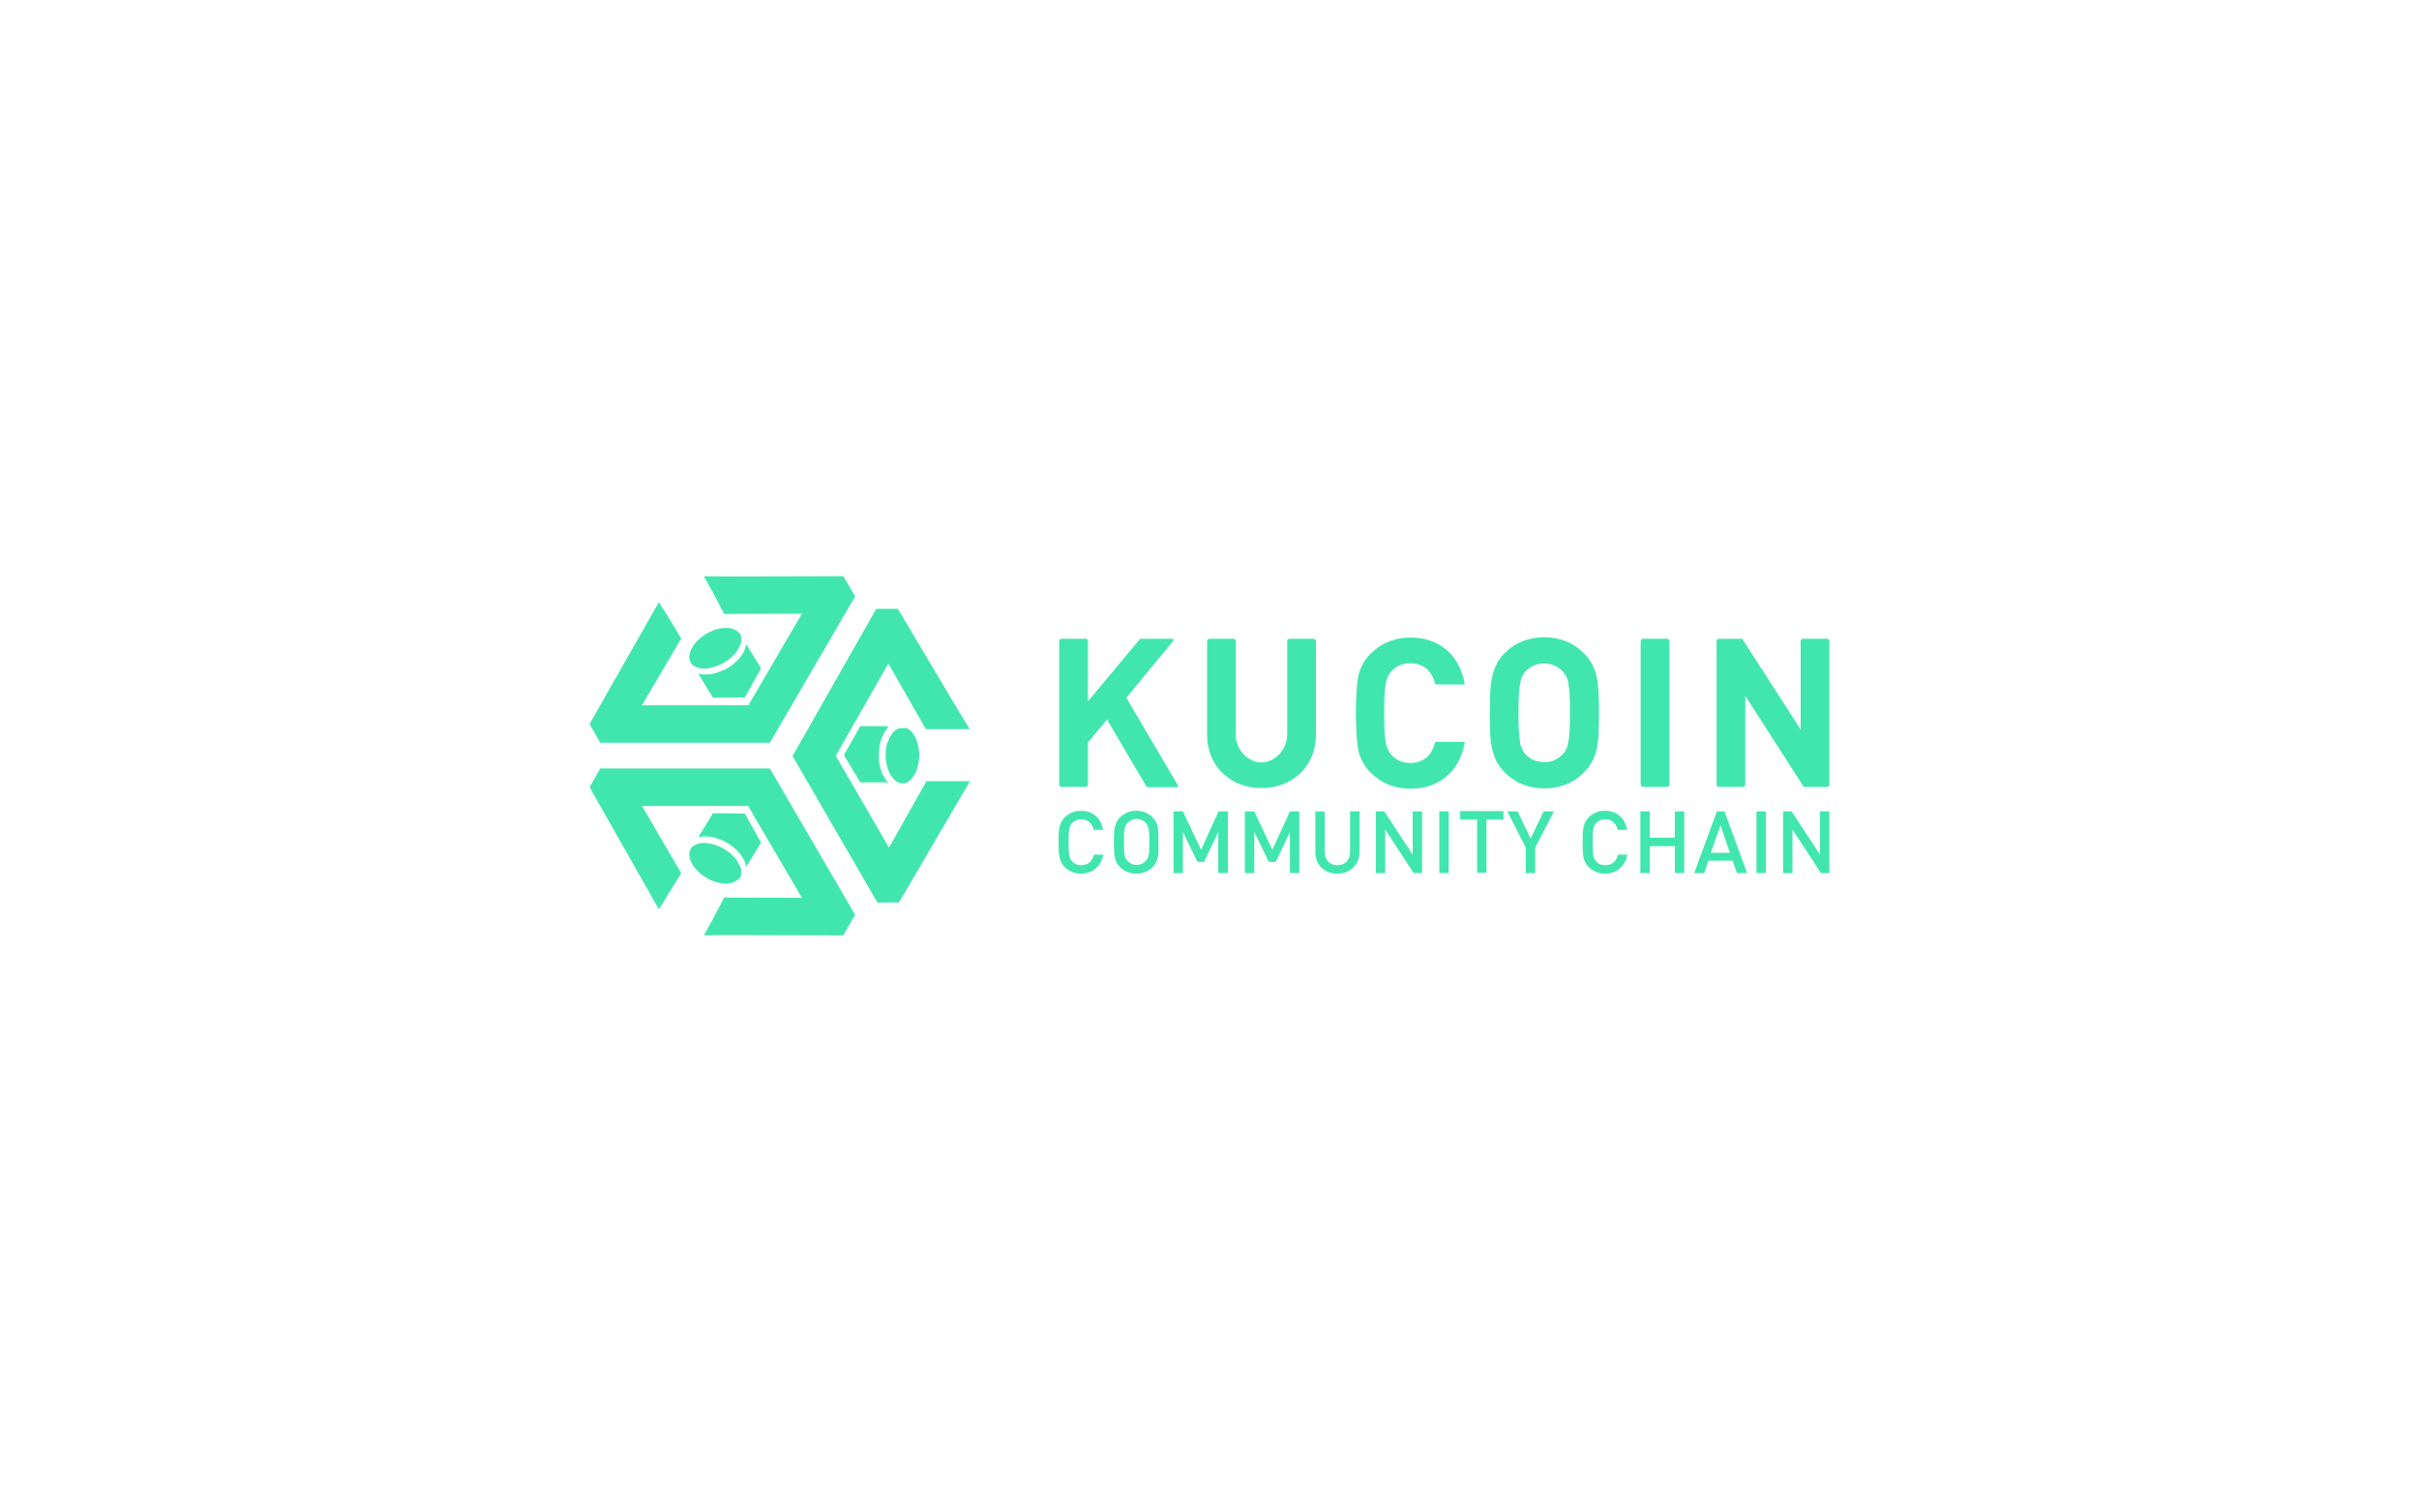
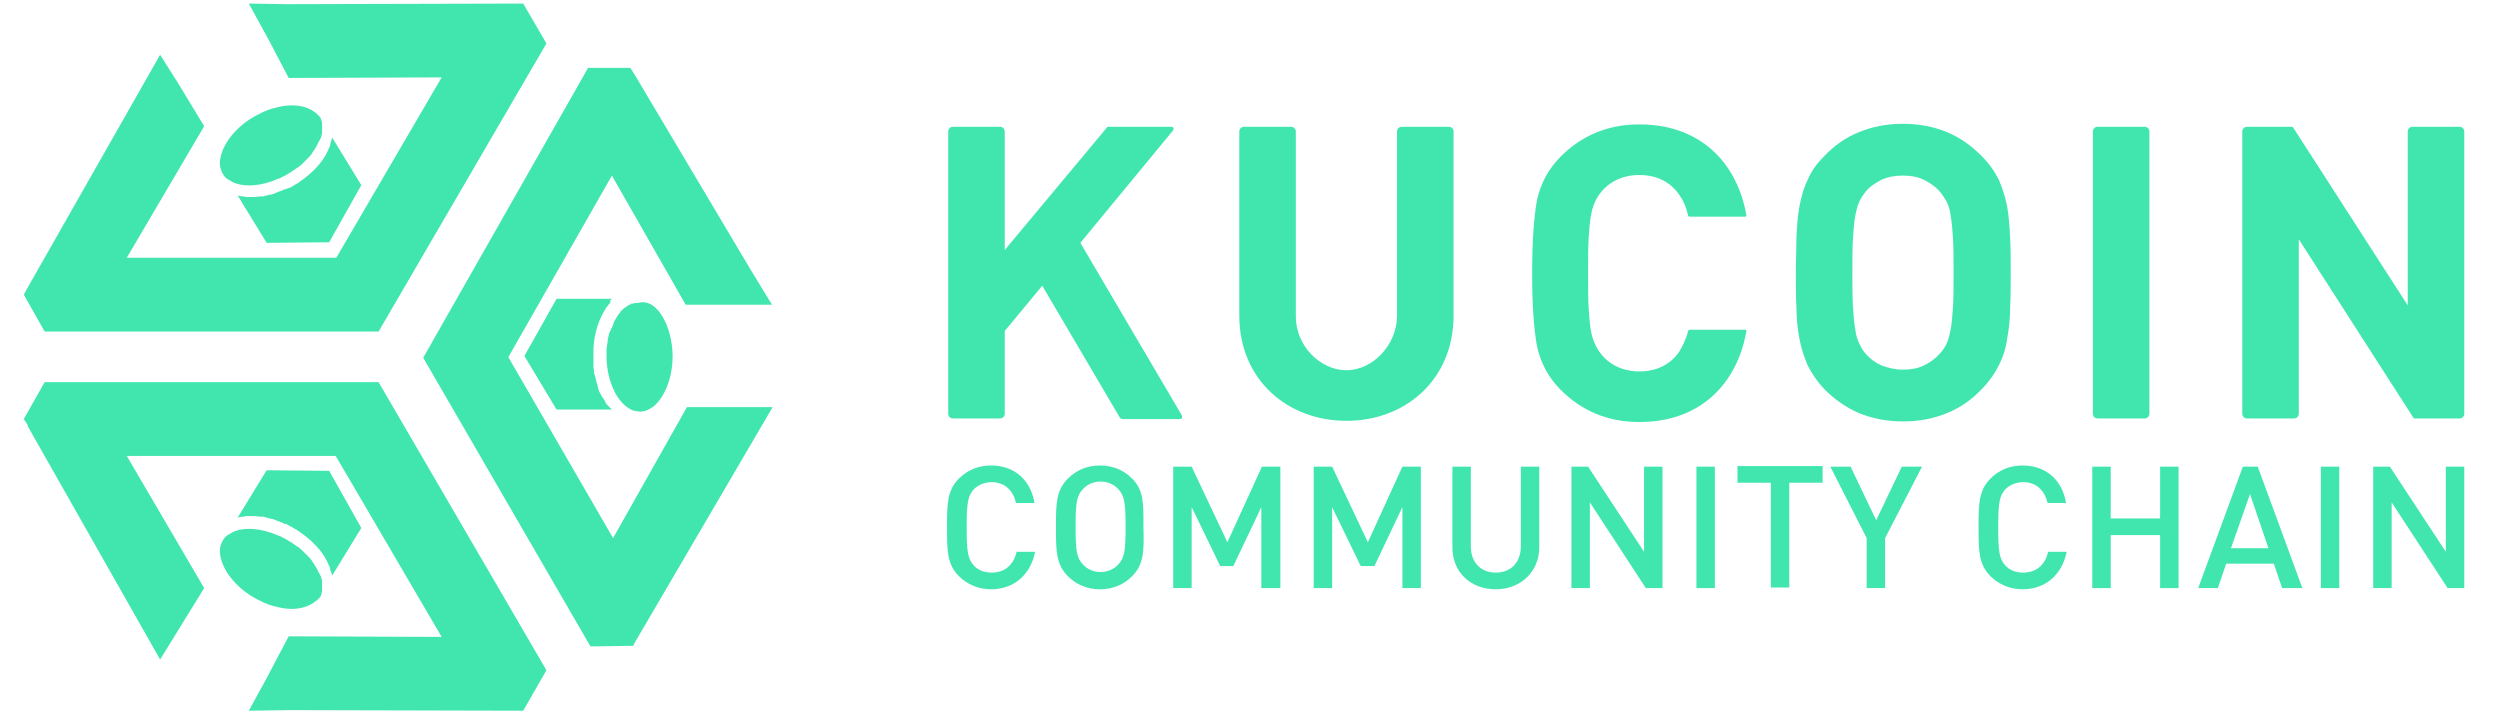
- <svg xmlns="http://www.w3.org/2000/svg" version="1.1" id="图层_1" x="0px" y="0px" viewBox="0 0 800 500" style="enable-background:new 0 0 800 500;" xml:space="preserve">
-   <style type="text/css">
- 	.st0{fill:#41E6AF;}
- </style>
+ <svg xmlns="http://www.w3.org/2000/svg" width="420" height="120">
+   <style type="text/css">.st0{fill:#41E6AF;}</style>
  <g>
-     <g>
-       <g>
-         <polygon class="st0" points="320.7,241.2 317.1,235.3 317.1,235.3 297.6,202.5 297.6,202.5 296.9,201.4 289.8,201.4 262.1,250.1      290.2,298.6 297.4,298.5 297.5,298.2 320.8,258.4 306.4,258.4 294,280.4 276.4,250 293.8,219.5 306.2,241.2    " />
+     <rect fill="none" id="canvas_background" height="122" width="422" y="-1" x="-1" />
+   </g>
+   <g>
+     <g id="svg_1">
+       <g id="svg_2">
+         <g id="svg_3">
+           <polygon id="svg_4" points="129.7,51.2 126.1,45.3 126.1,45.3 106.6,12.5 106.6,12.5 105.9,11.4 98.8,11.4 71.1,60.1 99.2,108.6 106.4,108.5 106.5,108.2 129.8,68.4 115.4,68.4 103,90.4 85.4,60 102.8,29.5 115.2,51.2 " class="st0" />
+         </g>
      </g>
-     </g>
-     <g>
-       <g>
-         <polygon class="st0" points="212.3,233.3 225.3,211.2 221,204.1 221,204.1 217.9,199.2 195.6,238.4 195.6,238.4 195,239.5      198.5,245.7 254.6,245.7 282.8,197.3 278.9,190.6 239.7,190.7 239.1,190.7 232.8,190.6 236.2,196.8 236.2,196.8 239.5,203.1      265.2,203 247.5,233.3    " />
+       <g id="svg_5">
+         <g id="svg_6">
+           <polygon id="svg_7" points="21.3,43.3 34.3,21.2 30,14.1 30,14.1 26.9,9.2 4.6,48.4 4.6,48.4 4,49.5 7.5,55.7 63.6,55.7 91.8,7.3 87.9,0.6 48.7,0.7 48.1,0.7 41.8,0.6 45.2,6.8 45.2,6.8 48.5,13.1 74.2,13 56.5,43.3 " class="st0" />
+         </g>
      </g>
-     </g>
-     <g>
-       <g>
-         <path class="st0" d="M240,207.7c-1,0-2,0.2-3.1,0.5c-1.2,0.3-2.3,0.9-3.4,1.5c-3,1.8-5.1,4.5-5.5,7c-0.2,1.1,0.1,2.1,0.7,2.9     c0,0,0,0,0,0c0.1,0.1,0.2,0.3,0.4,0.4c0.1,0.1,0.2,0.1,0.3,0.2c0.1,0,0.1,0.1,0.2,0.1c0.2,0.1,0.3,0.2,0.5,0.3c0,0,0,0,0,0     c1.9,0.9,4.8,0.7,7.7-0.6l0.1,0c0.3-0.1,0.5-0.3,0.8-0.4c0.2-0.1,0.5-0.3,0.7-0.4c0.3-0.2,0.5-0.3,0.8-0.5     c0.2-0.2,0.5-0.3,0.7-0.5l0.2-0.1c0.2-0.1,0.3-0.3,0.5-0.4c0.1-0.1,0.1-0.1,0.2-0.2c0.1-0.1,0.3-0.3,0.4-0.4     c0.1-0.1,0.2-0.2,0.3-0.3c0.1-0.1,0.3-0.3,0.4-0.4c0.1-0.1,0.1-0.1,0.2-0.2c0.1-0.1,0.2-0.3,0.3-0.4l0.1-0.2     c0.1-0.1,0.2-0.3,0.3-0.4c0,0,0,0,0,0l0.1-0.2c0.1-0.2,0.3-0.4,0.4-0.7c0.1-0.2,0.2-0.4,0.3-0.6l0.1-0.1c0-0.1,0.1-0.2,0.1-0.2     c0,0,0,0,0,0c0-0.1,0-0.1,0.1-0.2c0-0.1,0.1-0.3,0.1-0.4c0-0.1,0.1-0.2,0.1-0.3c0-0.1,0-0.1,0-0.2c0-0.1,0-0.3,0-0.4l0-0.2     c0-0.2,0-0.3,0-0.5c0-0.1,0-0.1,0-0.2c0-0.1,0-0.1,0-0.2c0,0,0-0.1,0-0.1l0-0.1c0-0.1-0.1-0.3-0.1-0.4c-0.1-0.2-0.1-0.3-0.2-0.5     l0,0C243.6,208.3,242,207.7,240,207.7" />
+       <g id="svg_8">
+         <g id="svg_9">
+           <path id="svg_10" d="m49,17.7c-1,0 -2,0.2 -3.1,0.5c-1.2,0.3 -2.3,0.9 -3.4,1.5c-3,1.8 -5.1,4.5 -5.5,7c-0.2,1.1 0.1,2.1 0.7,2.9c0,0 0,0 0,0c0.1,0.1 0.2,0.3 0.4,0.4c0.1,0.1 0.2,0.1 0.3,0.2c0.1,0 0.1,0.1 0.2,0.1c0.2,0.1 0.3,0.2 0.5,0.3c0,0 0,0 0,0c1.9,0.9 4.8,0.7 7.7,-0.6l0.1,0c0.3,-0.1 0.5,-0.3 0.8,-0.4c0.2,-0.1 0.5,-0.3 0.7,-0.4c0.3,-0.2 0.5,-0.3 0.8,-0.5c0.2,-0.2 0.5,-0.3 0.7,-0.5l0.2,-0.1c0.2,-0.1 0.3,-0.3 0.5,-0.4c0.1,-0.1 0.1,-0.1 0.2,-0.2c0.1,-0.1 0.3,-0.3 0.4,-0.4c0.1,-0.1 0.2,-0.2 0.3,-0.3c0.1,-0.1 0.3,-0.3 0.4,-0.4c0.1,-0.1 0.1,-0.1 0.2,-0.2c0.1,-0.1 0.2,-0.3 0.3,-0.4l0.1,-0.2c0.1,-0.1 0.2,-0.3 0.3,-0.4c0,0 0,0 0,0l0.1,-0.2c0.1,-0.2 0.3,-0.4 0.4,-0.7c0.1,-0.2 0.2,-0.4 0.3,-0.6l0.1,-0.1c0,-0.1 0.1,-0.2 0.1,-0.2c0,0 0,0 0,0c0,-0.1 0,-0.1 0.1,-0.2c0,-0.1 0.1,-0.3 0.1,-0.4c0,-0.1 0.1,-0.2 0.1,-0.3c0,-0.1 0,-0.1 0,-0.2c0,-0.1 0,-0.3 0,-0.4l0,-0.2c0,-0.2 0,-0.3 0,-0.5c0,-0.1 0,-0.1 0,-0.2c0,-0.1 0,-0.1 0,-0.2c0,0 0,-0.1 0,-0.1l0,-0.1c0,-0.1 -0.1,-0.3 -0.1,-0.4c-0.1,-0.2 -0.1,-0.3 -0.2,-0.5l0,0c-1.2,-1.4 -2.8,-2 -4.8,-2" class="st0" />
+         </g>
      </g>
-     </g>
-     <g>
-       <g>
-         <path class="st0" d="M246.5,214.2c0,0.1-0.1,0.3-0.1,0.4c0,0,0,0,0,0c0,0.1,0,0.1-0.1,0.2c0,0,0,0,0,0c-0.1,0.2-0.2,0.5-0.3,0.7     v0c0,0,0,0,0,0c-0.9,1.9-2.6,3.6-4.6,5c-0.3,0.2-0.5,0.4-0.8,0.5c-0.3,0.2-0.5,0.3-0.8,0.5l-0.1,0c0,0,0,0,0,0     c-0.1,0.1-0.2,0.1-0.3,0.1c-0.2,0.1-0.3,0.2-0.5,0.2l-0.1,0c-0.1,0-0.2,0.1-0.2,0.1c-0.2,0.1-0.4,0.2-0.5,0.2l-0.2,0.1     c0,0,0,0-0.1,0c-0.1,0-0.2,0.1-0.2,0.1c-0.2,0.1-0.3,0.1-0.5,0.2l-0.2,0.1c0,0-0.1,0-0.1,0c-0.2,0.1-0.3,0.1-0.5,0.1     c-0.1,0-0.2,0.1-0.3,0.1l0,0l0,0l0,0c-0.2,0-0.3,0.1-0.4,0.1c-0.1,0-0.2,0-0.3,0.1c0,0-0.1,0-0.1,0c-0.1,0-0.2,0-0.3,0     c-0.1,0-0.2,0-0.2,0c-0.3,0-0.6,0.1-0.9,0.1h-0.1c-0.3,0-0.5,0-0.8,0c-0.1,0-0.1,0-0.2,0l-0.1,0c-0.2,0-0.4,0-0.6-0.1     c-0.1,0-0.2,0-0.3,0c-0.2,0-0.4-0.1-0.5-0.1c-0.1,0-0.2,0-0.3-0.1l4.9,8l10.5-0.1l5.4-9.6l-4.9-8c0,0.1,0,0.2-0.1,0.3     c0,0.1,0,0.1,0,0.1C246.6,213.9,246.5,214,246.5,214.2C246.5,214.1,246.5,214.2,246.5,214.2" />
+       <g id="svg_11">
+         <g id="svg_12">
+           <path id="svg_13" d="m55.5,24.2c0,0.1 -0.1,0.3 -0.1,0.4c0,0 0,0 0,0c0,0.1 0,0.1 -0.1,0.2c0,0 0,0 0,0c-0.1,0.2 -0.2,0.5 -0.3,0.7l0,0c0,0 0,0 0,0c-0.9,1.9 -2.6,3.6 -4.6,5c-0.3,0.2 -0.5,0.4 -0.8,0.5c-0.3,0.2 -0.5,0.3 -0.8,0.5l-0.1,0c0,0 0,0 0,0c-0.1,0.1 -0.2,0.1 -0.3,0.1c-0.2,0.1 -0.3,0.2 -0.5,0.2l-0.1,0c-0.1,0 -0.2,0.1 -0.2,0.1c-0.2,0.1 -0.4,0.2 -0.5,0.2l-0.2,0.1c0,0 0,0 -0.1,0c-0.1,0 -0.2,0.1 -0.2,0.1c-0.2,0.1 -0.3,0.1 -0.5,0.2l-0.2,0.1c0,0 -0.1,0 -0.1,0c-0.2,0.1 -0.3,0.1 -0.5,0.1c-0.1,0 -0.2,0.1 -0.3,0.1l0,0l0,0l0,0c-0.2,0 -0.3,0.1 -0.4,0.1c-0.1,0 -0.2,0 -0.3,0.1c0,0 -0.1,0 -0.1,0c-0.1,0 -0.2,0 -0.3,0c-0.1,0 -0.2,0 -0.2,0c-0.3,0 -0.6,0.1 -0.9,0.1l-0.1,0c-0.3,0 -0.5,0 -0.8,0c-0.1,0 -0.1,0 -0.2,0l-0.1,0c-0.2,0 -0.4,0 -0.6,-0.1c-0.1,0 -0.2,0 -0.3,0c-0.2,0 -0.4,-0.1 -0.5,-0.1c-0.1,0 -0.2,0 -0.3,-0.1l4.9,8l10.5,-0.1l5.4,-9.6l-4.9,-8c0,0.1 0,0.2 -0.1,0.3c0,0.1 0,0.1 0,0.1c-0.1,0.4 -0.2,0.5 -0.2,0.7c0,-0.1 0,0 0,0" class="st0" />
+         </g>
      </g>
-     </g>
-     <g>
-       <g>
-         <path class="st0" d="M302.3,243.2c0.5,0.8,0.9,1.8,1.2,2.9c0.3,1.2,0.5,2.4,0.5,3.7c0,3.5-1.2,6.7-3.1,8.4     c-0.9,0.7-1.9,1.1-2.8,0.9h0c-0.2,0-0.4-0.1-0.6-0.1c-0.1,0-0.2-0.1-0.3-0.1c-0.1,0-0.2-0.1-0.2-0.1c-0.2-0.1-0.3-0.2-0.5-0.3     c0,0,0,0,0,0c-1.8-1.2-3.1-3.8-3.5-6.9l0-0.1c0-0.3-0.1-0.6-0.1-0.9c0-0.3,0-0.6,0-0.8c0-0.3,0-0.6,0-0.9c0-0.3,0-0.6,0.1-0.8     l0-0.2c0-0.2,0.1-0.4,0.1-0.6c0-0.1,0-0.2,0-0.2c0-0.2,0.1-0.4,0.1-0.5c0-0.1,0.1-0.3,0.1-0.4c0-0.2,0.1-0.4,0.2-0.5     c0-0.1,0-0.2,0.1-0.2c0.1-0.2,0.1-0.4,0.2-0.5l0.1-0.2c0.1-0.2,0.1-0.3,0.2-0.5c0,0,0,0,0-0.1l0.1-0.2c0.1-0.2,0.2-0.4,0.4-0.7     c0.1-0.2,0.3-0.4,0.4-0.6l0.1-0.1c0.1-0.1,0.1-0.1,0.1-0.2c0,0,0,0,0,0c0-0.1,0.1-0.1,0.1-0.1c0.1-0.1,0.2-0.2,0.3-0.3     c0.1-0.1,0.2-0.2,0.2-0.2c0.1-0.1,0.1-0.1,0.2-0.1c0.1-0.1,0.2-0.2,0.3-0.2l0.1-0.1c0.1-0.1,0.3-0.2,0.4-0.2c0.1,0,0.1,0,0.1-0.1     c0.1,0,0.1-0.1,0.2-0.1c0,0,0.1,0,0.1,0l0.1,0c0.1,0,0.3-0.1,0.4-0.1c0.2,0,0.3,0,0.5,0h0C299.9,240.4,301.3,241.5,302.3,243.2" />
+       <g id="svg_14">
+         <g id="svg_15">
+           <path id="svg_16" d="m111.3,53.2c0.5,0.8 0.9,1.8 1.2,2.9c0.3,1.2 0.5,2.4 0.5,3.7c0,3.5 -1.2,6.7 -3.1,8.4c-0.9,0.7 -1.9,1.1 -2.8,0.9l0,0c-0.2,0 -0.4,-0.1 -0.6,-0.1c-0.1,0 -0.2,-0.1 -0.3,-0.1c-0.1,0 -0.2,-0.1 -0.2,-0.1c-0.2,-0.1 -0.3,-0.2 -0.5,-0.3c0,0 0,0 0,0c-1.8,-1.2 -3.1,-3.8 -3.5,-6.9l0,-0.1c0,-0.3 -0.1,-0.6 -0.1,-0.9c0,-0.3 0,-0.6 0,-0.8c0,-0.3 0,-0.6 0,-0.9c0,-0.3 0,-0.6 0.1,-0.8l0,-0.2c0,-0.2 0.1,-0.4 0.1,-0.6c0,-0.1 0,-0.2 0,-0.2c0,-0.2 0.1,-0.4 0.1,-0.5c0,-0.1 0.1,-0.3 0.1,-0.4c0,-0.2 0.1,-0.4 0.2,-0.5c0,-0.1 0,-0.2 0.1,-0.2c0.1,-0.2 0.1,-0.4 0.2,-0.5l0.1,-0.2c0.1,-0.2 0.1,-0.3 0.2,-0.5c0,0 0,0 0,-0.1l0.1,-0.2c0.1,-0.2 0.2,-0.4 0.4,-0.7c0.1,-0.2 0.3,-0.4 0.4,-0.6l0.1,-0.1c0.1,-0.1 0.1,-0.1 0.1,-0.2c0,0 0,0 0,0c0,-0.1 0.1,-0.1 0.1,-0.1c0.1,-0.1 0.2,-0.2 0.3,-0.3c0.1,-0.1 0.2,-0.2 0.2,-0.2c0.1,-0.1 0.1,-0.1 0.2,-0.1c0.1,-0.1 0.2,-0.2 0.3,-0.2l0.1,-0.1c0.1,-0.1 0.3,-0.2 0.4,-0.2c0.1,0 0.1,0 0.1,-0.1c0.1,0 0.1,-0.1 0.2,-0.1c0,0 0.1,0 0.1,0l0.1,0c0.1,0 0.3,-0.1 0.4,-0.1c0.2,0 0.3,0 0.5,0l0,0c1.7,-0.5 3.1,0.6 4.1,2.3" class="st0" />
+         </g>
      </g>
-     </g>
-     <g>
-       <g>
-         <path class="st0" d="M293.4,241c-0.1,0.1-0.2,0.2-0.3,0.4c0,0,0,0,0,0c0,0-0.1,0.1-0.1,0.1c0,0,0,0,0,0c-0.2,0.2-0.3,0.4-0.4,0.6     c0,0,0,0,0,0h0c-1.1,1.8-1.8,4.1-1.9,6.5c0,0.3,0,0.7,0,1c0,0.3,0,0.6,0,0.9l0,0.1c0,0,0,0,0,0c0,0.1,0,0.2,0,0.3     c0,0.2,0,0.3,0,0.5l0,0.1c0,0.1,0,0.2,0,0.2c0,0.2,0.1,0.4,0.1,0.6l0,0.2c0,0,0,0,0,0.1c0,0.1,0,0.2,0.1,0.3     c0,0.2,0.1,0.3,0.1,0.5l0.1,0.2c0,0,0,0.1,0,0.1c0,0.2,0.1,0.3,0.1,0.5c0,0.1,0.1,0.2,0.1,0.3l0,0l0,0l0,0     c0.1,0.2,0.1,0.3,0.1,0.4c0,0.1,0.1,0.2,0.1,0.3c0,0,0,0.1,0,0.1c0,0.1,0.1,0.2,0.1,0.3c0,0.1,0.1,0.2,0.1,0.2     c0.1,0.3,0.3,0.5,0.4,0.8l0.1,0.1c0.1,0.2,0.3,0.5,0.4,0.6c0,0.1,0.1,0.1,0.1,0.2l0,0.1c0.1,0.2,0.2,0.3,0.3,0.4     c0.1,0.1,0.1,0.1,0.2,0.2c0.2,0.2,0.3,0.3,0.4,0.4c0.1,0.1,0.1,0.1,0.2,0.2l-9.3,0l-5.4-9l5.4-9.6l9.3,0     c-0.1,0.1-0.1,0.1-0.2,0.2c0,0-0.1,0.1-0.1,0.1C293.6,240.8,293.5,240.9,293.4,241C293.4,241,293.4,241,293.4,241" />
+       <g id="svg_17">
+         <g id="svg_18">
+           <path id="svg_19" d="m102.4,51c-0.1,0.1 -0.2,0.2 -0.3,0.4c0,0 0,0 0,0c0,0 -0.1,0.1 -0.1,0.1c0,0 0,0 0,0c-0.2,0.2 -0.3,0.4 -0.4,0.6c0,0 0,0 0,0l0,0c-1.1,1.8 -1.8,4.1 -1.9,6.5c0,0.3 0,0.7 0,1c0,0.3 0,0.6 0,0.9l0,0.1c0,0 0,0 0,0c0,0.1 0,0.2 0,0.3c0,0.2 0,0.3 0,0.5l0,0.1c0,0.1 0,0.2 0,0.2c0,0.2 0.1,0.4 0.1,0.6l0,0.2c0,0 0,0 0,0.1c0,0.1 0,0.2 0.1,0.3c0,0.2 0.1,0.3 0.1,0.5l0.1,0.2c0,0 0,0.1 0,0.1c0,0.2 0.1,0.3 0.1,0.5c0,0.1 0.1,0.2 0.1,0.3l0,0l0,0l0,0c0.1,0.2 0.1,0.3 0.1,0.4c0,0.1 0.1,0.2 0.1,0.3c0,0 0,0.1 0,0.1c0,0.1 0.1,0.2 0.1,0.3c0,0.1 0.1,0.2 0.1,0.2c0.1,0.3 0.3,0.5 0.4,0.8l0.1,0.1c0.1,0.2 0.3,0.5 0.4,0.6c0,0.1 0.1,0.1 0.1,0.2l0,0.1c0.1,0.2 0.2,0.3 0.3,0.4c0.1,0.1 0.1,0.1 0.2,0.2c0.2,0.2 0.3,0.3 0.4,0.4c0.1,0.1 0.1,0.1 0.2,0.2l-9.3,0l-5.4,-9l5.4,-9.6l9.3,0c-0.1,0.1 -0.1,0.1 -0.2,0.2c0,0 -0.1,0.1 -0.1,0.1c0.1,0.3 0,0.4 -0.1,0.5c0,0 0,0 0,0" class="st0" />
+         </g>
      </g>
-     </g>
-     <g>
-       <g>
-         <path class="st0" d="M240,292.3c-1,0-2-0.2-3.1-0.5c-1.2-0.3-2.3-0.9-3.4-1.5c-3-1.8-5.1-4.5-5.5-7c-0.2-1.1,0.1-2.1,0.7-2.9     c0,0,0,0,0,0c0.1-0.1,0.2-0.3,0.4-0.4c0.1-0.1,0.2-0.1,0.3-0.2c0.1,0,0.1-0.1,0.2-0.1c0.2-0.1,0.3-0.2,0.5-0.3c0,0,0,0,0,0     c1.9-0.9,4.8-0.7,7.7,0.6l0.1,0c0.3,0.1,0.5,0.3,0.8,0.4c0.2,0.1,0.5,0.3,0.7,0.4c0.3,0.2,0.5,0.3,0.8,0.5     c0.2,0.2,0.5,0.3,0.7,0.5l0.2,0.1c0.2,0.1,0.3,0.3,0.5,0.4c0.1,0.1,0.1,0.1,0.2,0.2c0.1,0.1,0.3,0.3,0.4,0.4     c0.1,0.1,0.2,0.2,0.3,0.3c0.1,0.1,0.3,0.3,0.4,0.4c0.1,0.1,0.1,0.1,0.2,0.2c0.1,0.1,0.2,0.3,0.3,0.4l0.1,0.2     c0.1,0.1,0.2,0.3,0.3,0.4l0,0l0.1,0.2c0.1,0.2,0.3,0.4,0.4,0.7c0.1,0.2,0.2,0.4,0.3,0.6l0.1,0.1c0,0.1,0.1,0.2,0.1,0.2     c0,0,0,0,0,0c0,0.1,0,0.1,0.1,0.2c0,0.1,0.1,0.3,0.1,0.4c0,0.1,0.1,0.2,0.1,0.3c0,0.1,0,0.1,0,0.2c0,0.1,0,0.3,0,0.4l0,0.2     c0,0.2,0,0.3,0,0.5c0,0.1,0,0.1,0,0.2c0,0.1,0,0.1,0,0.2c0,0,0,0.1,0,0.1l0,0.1c0,0.1-0.1,0.3-0.1,0.4c-0.1,0.2-0.1,0.3-0.2,0.5     l0,0C243.6,291.6,242,292.3,240,292.3" />
+       <g id="svg_20">
+         <g id="svg_21">
+           <path id="svg_22" d="m49,102.3c-1,0 -2,-0.2 -3.1,-0.5c-1.2,-0.3 -2.3,-0.9 -3.4,-1.5c-3,-1.8 -5.1,-4.5 -5.5,-7c-0.2,-1.1 0.1,-2.1 0.7,-2.9c0,0 0,0 0,0c0.1,-0.1 0.2,-0.3 0.4,-0.4c0.1,-0.1 0.2,-0.1 0.3,-0.2c0.1,0 0.1,-0.1 0.2,-0.1c0.2,-0.1 0.3,-0.2 0.5,-0.3c0,0 0,0 0,0c1.9,-0.9 4.8,-0.7 7.7,0.6l0.1,0c0.3,0.1 0.5,0.3 0.8,0.4c0.2,0.1 0.5,0.3 0.7,0.4c0.3,0.2 0.5,0.3 0.8,0.5c0.2,0.2 0.5,0.3 0.7,0.5l0.2,0.1c0.2,0.1 0.3,0.3 0.5,0.4c0.1,0.1 0.1,0.1 0.2,0.2c0.1,0.1 0.3,0.3 0.4,0.4c0.1,0.1 0.2,0.2 0.3,0.3c0.1,0.1 0.3,0.3 0.4,0.4c0.1,0.1 0.1,0.1 0.2,0.2c0.1,0.1 0.2,0.3 0.3,0.4l0.1,0.2c0.1,0.1 0.2,0.3 0.3,0.4l0,0l0.1,0.2c0.1,0.2 0.3,0.4 0.4,0.7c0.1,0.2 0.2,0.4 0.3,0.6l0.1,0.1c0,0.1 0.1,0.2 0.1,0.2c0,0 0,0 0,0c0,0.1 0,0.1 0.1,0.2c0,0.1 0.1,0.3 0.1,0.4c0,0.1 0.1,0.2 0.1,0.3c0,0.1 0,0.1 0,0.2c0,0.1 0,0.3 0,0.4l0,0.2c0,0.2 0,0.3 0,0.5c0,0.1 0,0.1 0,0.2c0,0.1 0,0.1 0,0.2c0,0 0,0.1 0,0.1l0,0.1c0,0.1 -0.1,0.3 -0.1,0.4c-0.1,0.2 -0.1,0.3 -0.2,0.5l0,0c-1.2,1.3 -2.8,2 -4.8,2" class="st0" />
+         </g>
      </g>
-     </g>
-     <g>
-       <g>
-         <path class="st0" d="M246.5,285.7c0-0.1-0.1-0.3-0.1-0.4c0,0,0,0,0,0c0-0.1,0-0.1-0.1-0.2c0,0,0,0,0,0c-0.1-0.2-0.2-0.5-0.3-0.7     v0c0,0,0,0,0,0c-0.9-1.9-2.6-3.6-4.6-5c-0.3-0.2-0.5-0.4-0.8-0.5c-0.3-0.2-0.5-0.3-0.8-0.5l-0.1,0c0,0,0,0,0,0     c-0.1-0.1-0.2-0.1-0.3-0.2c-0.2-0.1-0.3-0.2-0.5-0.2l-0.1,0c-0.1,0-0.2-0.1-0.2-0.1c-0.2-0.1-0.4-0.2-0.5-0.2l-0.2-0.1     c0,0,0,0-0.1,0c-0.1,0-0.2-0.1-0.2-0.1c-0.2-0.1-0.3-0.1-0.5-0.2l-0.2-0.1c0,0-0.1,0-0.1,0c-0.2,0-0.3-0.1-0.5-0.1     c-0.1,0-0.2-0.1-0.3-0.1l0,0c0,0,0,0,0,0l0,0c-0.2,0-0.3-0.1-0.4-0.1c-0.1,0-0.2,0-0.3-0.1c0,0-0.1,0-0.1,0c-0.1,0-0.2,0-0.3,0     c-0.1,0-0.2,0-0.2,0c-0.3,0-0.6-0.1-0.9-0.1l-0.1,0c-0.3,0-0.5,0-0.8,0c-0.1,0-0.1,0-0.2,0l-0.1,0c-0.2,0-0.4,0-0.6,0.1     c-0.1,0-0.2,0-0.3,0c-0.2,0-0.4,0.1-0.5,0.1c-0.1,0-0.2,0-0.3,0.1l4.9-8l10.5,0.1l5.4,9.6l-4.9,8c0-0.1,0-0.2-0.1-0.3     c0-0.1,0-0.1,0-0.1C246.6,286,246.5,285.9,246.5,285.7C246.5,285.8,246.5,285.8,246.5,285.7" />
+       <g id="svg_23">
+         <g id="svg_24">
+           <path id="svg_25" d="m55.5,95.7c0,-0.1 -0.1,-0.3 -0.1,-0.4c0,0 0,0 0,0c0,-0.1 0,-0.1 -0.1,-0.2c0,0 0,0 0,0c-0.1,-0.2 -0.2,-0.5 -0.3,-0.7l0,0c0,0 0,0 0,0c-0.9,-1.9 -2.6,-3.6 -4.6,-5c-0.3,-0.2 -0.5,-0.4 -0.8,-0.5c-0.3,-0.2 -0.5,-0.3 -0.8,-0.5l-0.1,0c0,0 0,0 0,0c-0.1,-0.1 -0.2,-0.1 -0.3,-0.2c-0.2,-0.1 -0.3,-0.2 -0.5,-0.2l-0.1,0c-0.1,0 -0.2,-0.1 -0.2,-0.1c-0.2,-0.1 -0.4,-0.2 -0.5,-0.2l-0.2,-0.1c0,0 0,0 -0.1,0c-0.1,0 -0.2,-0.1 -0.2,-0.1c-0.2,-0.1 -0.3,-0.1 -0.5,-0.2l-0.2,-0.1c0,0 -0.1,0 -0.1,0c-0.2,0 -0.3,-0.1 -0.5,-0.1c-0.1,0 -0.2,-0.1 -0.3,-0.1l0,0c0,0 0,0 0,0l0,0c-0.2,0 -0.3,-0.1 -0.4,-0.1c-0.1,0 -0.2,0 -0.3,-0.1c0,0 -0.1,0 -0.1,0c-0.1,0 -0.2,0 -0.3,0c-0.1,0 -0.2,0 -0.2,0c-0.3,0 -0.6,-0.1 -0.9,-0.1l-0.1,0c-0.3,0 -0.5,0 -0.8,0c-0.1,0 -0.1,0 -0.2,0l-0.1,0c-0.2,0 -0.4,0 -0.6,0.1c-0.1,0 -0.2,0 -0.3,0c-0.2,0 -0.4,0.1 -0.5,0.1c-0.1,0 -0.2,0 -0.3,0.1l4.9,-8l10.5,0.1l5.4,9.6l-4.9,8c0,-0.1 0,-0.2 -0.1,-0.3c0,-0.1 0,-0.1 0,-0.1c-0.1,-0.3 -0.2,-0.4 -0.2,-0.6c0,0.1 0,0.1 0,0" class="st0" />
+         </g>
      </g>
-     </g>
-     <g>
-       <g>
-         <polygon class="st0" points="265.2,297 239.5,296.9 235.6,304.3 232.8,309.4 239.7,309.3 239.7,309.3 278.9,309.4 282.8,302.6      254.6,254.2 198.5,254.2 195,260.4 195.7,261.5 195.6,261.5 217.9,300.8 225.3,288.8 212.3,266.6 247.4,266.6    " />
+       <g id="svg_26">
+         <g id="svg_27">
+           <polygon id="svg_28" points="74.2,107 48.5,106.9 44.6,114.3 41.8,119.4 48.7,119.3 48.7,119.3 87.9,119.4 91.8,112.6 63.6,64.2 7.5,64.2 4,70.4 4.7,71.5 4.6,71.5 26.9,110.8 34.3,98.8 21.3,76.6 56.4,76.6 " class="st0" />
+         </g>
      </g>
-     </g>
-     <g>
-       <path class="st0" d="M357.5,289c-2.1,0-4-0.8-5.4-2.2c-2-2-2-4.3-2-8.2c0-3.9,0-6.2,2-8.2c1.4-1.4,3.2-2.2,5.4-2.2    c3.7,0,6.6,2.2,7.3,6.3h-3.1c-0.5-2.1-1.9-3.5-4.1-3.5c-1.2,0-2.3,0.5-3,1.2c-1,1.1-1.2,2.3-1.2,6.4c0,4.1,0.2,5.3,1.2,6.4    c0.7,0.8,1.8,1.2,3,1.2c2.3,0,3.7-1.4,4.2-3.5h3.1C364.1,286.7,361.2,289,357.5,289z" />
-       <path class="st0" d="M381.2,286.8c-1.4,1.4-3.2,2.2-5.4,2.2c-2.2,0-4-0.8-5.4-2.2c-2-2-2-4.3-2-8.2c0-3.9,0-6.2,2-8.2    c1.4-1.4,3.2-2.2,5.4-2.2c2.2,0,4,0.8,5.4,2.2c2,2,1.9,4.3,1.9,8.2C383.2,282.5,383.2,284.8,381.2,286.8z M378.9,272.2    c-0.7-0.8-1.8-1.3-3-1.3c-1.2,0-2.3,0.5-3,1.3c-1,1.1-1.2,2.2-1.2,6.3c0,4.1,0.2,5.2,1.2,6.3c0.7,0.8,1.8,1.3,3,1.3    c1.2,0,2.3-0.5,3-1.3c1-1.1,1.2-2.2,1.2-6.3C380.1,274.5,379.9,273.3,378.9,272.2z" />
-       <path class="st0" d="M402.9,288.8v-13.6l-4.7,9.9H396l-4.8-9.9v13.6h-3.1v-20.4h3.1l6,12.7l5.8-12.7h3.1v20.4H402.9z" />
-       <path class="st0" d="M426.6,288.8v-13.6l-4.7,9.9h-2.3l-4.8-9.9v13.6h-3.1v-20.4h3.1l6,12.7l5.8-12.7h3.1v20.4H426.6z" />
-       <path class="st0" d="M442.3,289c-4.2,0-7.3-2.8-7.3-7.1v-13.5h3.1v13.4c0,2.7,1.7,4.4,4.2,4.4c2.5,0,4.2-1.7,4.2-4.4v-13.4h3.1    v13.5C449.6,286.1,446.4,289,442.3,289z" />
-       <path class="st0" d="M467.5,288.8l-9.4-14.4v14.4H455v-20.4h2.8l9.4,14.3v-14.3h3.1v20.4H467.5z" />
-       <path class="st0" d="M476,288.8v-20.4h3.1v20.4H476z" />
-       <path class="st0" d="M491.6,271.1v17.6h-3.1v-17.6h-5.6v-2.8h14.3v2.8H491.6z" />
-       <path class="st0" d="M507.7,280.4v8.4h-3.1v-8.4l-6.1-12h3.4l4.3,9l4.3-9h3.4L507.7,280.4z" />
-       <path class="st0" d="M530.8,289c-2.1,0-4-0.8-5.4-2.2c-2-2-2-4.3-2-8.2c0-3.9,0-6.2,2-8.2c1.4-1.4,3.2-2.2,5.4-2.2    c3.7,0,6.6,2.2,7.3,6.3h-3.1c-0.5-2.1-1.9-3.5-4.1-3.5c-1.2,0-2.3,0.5-3,1.2c-1,1.1-1.2,2.3-1.2,6.4c0,4.1,0.2,5.3,1.2,6.4    c0.7,0.8,1.8,1.2,3,1.2c2.3,0,3.7-1.4,4.2-3.5h3.1C537.4,286.7,534.5,289,530.8,289z" />
-       <path class="st0" d="M553.9,288.8v-8.9h-8.3v8.9h-3.1v-20.4h3.1v8.7h8.3v-8.7h3.1v20.4H553.9z" />
-     </g>
-     <g>
-       <path class="st0" d="M574.4,288.8l-1.4-4.1h-8l-1.4,4.1h-3.3l7.5-20.4h2.5l7.5,20.4H574.4z M569,273l-3.2,9.1h6.3L569,273z" />
-     </g>
-     <g>
-       <path class="st0" d="M580.9,288.8v-20.4h3.1v20.4H580.9z" />
-     </g>
-     <g>
-       <path class="st0" d="M602.2,288.8l-9.4-14.4v14.4h-3.1v-20.4h2.8l9.4,14.3v-14.3h3.1v20.4H602.2z" />
-     </g>
-     <g>
-       <path class="st0" d="M528.8,235.8c0-2.1,0-4.1-0.1-5.9c-0.1-1.8-0.2-3.6-0.5-5.2c-0.3-1.6-0.8-3.1-1.4-4.5c-0.7-1.4-1.6-2.7-2.9-4    c-1.7-1.7-3.6-3.1-5.8-4c-2.2-0.9-4.6-1.4-7.4-1.4c-2.8,0-5.2,0.5-7.4,1.4c-2.2,0.9-4.1,2.2-5.8,4c-1.2,1.2-2.2,2.5-2.8,4    c-0.7,1.4-1.1,2.9-1.4,4.5c-0.3,1.6-0.4,3.3-0.5,5.2c0,1.8-0.1,3.8-0.1,5.9c0,2.1,0,4.1,0.1,5.9c0,1.8,0.2,3.6,0.5,5.2    c0.3,1.6,0.8,3.1,1.4,4.5c0.7,1.4,1.6,2.7,2.8,4c1.7,1.7,3.7,3.1,5.8,4c2.2,0.9,4.7,1.4,7.4,1.4c2.8,0,5.2-0.5,7.4-1.4    c2.2-0.9,4.1-2.2,5.8-4c1.2-1.2,2.2-2.6,2.9-4c0.7-1.4,1.2-2.9,1.4-4.5c0.3-1.6,0.5-3.3,0.5-5.2    C528.8,239.8,528.8,237.9,528.8,235.8 M519.2,235.8c0,2.3,0,4.3-0.1,5.8c-0.1,1.5-0.2,2.8-0.4,3.8c-0.2,1-0.4,1.8-0.7,2.4    c-0.3,0.6-0.7,1.2-1.2,1.7c-0.7,0.8-1.6,1.4-2.6,1.9c-1,0.5-2.2,0.7-3.5,0.7c-1.3,0-2.5-0.3-3.6-0.7c-1.1-0.5-1.9-1.1-2.6-1.9    c-0.5-0.5-0.8-1.1-1.1-1.7c-0.3-0.6-0.6-1.4-0.7-2.4c-0.2-1-0.3-2.3-0.4-3.8c-0.1-1.6-0.1-3.5-0.1-5.8c0-2.3,0-4.3,0.1-5.8    c0.1-1.5,0.2-2.8,0.4-3.8c0.2-1,0.4-1.8,0.7-2.4c0.3-0.6,0.7-1.2,1.1-1.7c0.7-0.8,1.6-1.4,2.6-1.9c1.1-0.5,2.2-0.7,3.6-0.7    c1.3,0,2.5,0.2,3.5,0.7c1,0.5,1.9,1.1,2.6,1.9c0.5,0.5,0.8,1.1,1.2,1.7c0.3,0.6,0.6,1.4,0.7,2.4c0.2,1,0.3,2.3,0.4,3.8    C519.2,231.5,519.2,233.4,519.2,235.8" />
-     </g>
-     <g>
-       <path class="st0" d="M605,212.1c0-0.5-0.4-0.8-0.8-0.8h-7.9c-0.5,0-0.8,0.4-0.8,0.8v29.2l-19.2-29.8c-0.1-0.2-0.2-0.2-0.5-0.2    h-7.3c-0.5,0-0.8,0.4-0.8,0.8v47.4c0,0.5,0.4,0.8,0.8,0.8h7.9c0.5,0,0.8-0.4,0.8-0.8v-29.3l19.2,29.9c0.1,0.2,0.2,0.2,0.5,0.2h7.3    c0.5,0,0.8-0.4,0.8-0.8V212.1z" />
-     </g>
-     <g>
-       <path class="st0" d="M552.1,212.1c0-0.5-0.4-0.8-0.8-0.8h-7.9c-0.5,0-0.8,0.4-0.8,0.8v47.4c0,0.5,0.4,0.8,0.8,0.8h7.9    c0.5,0,0.8-0.4,0.8-0.8V212.1z" />
-     </g>
-     <g>
-       <path class="st0" d="M457.8,235.8c0-2.4,0-4.3,0.1-5.9c0.1-1.5,0.2-2.8,0.4-3.8c0.7-4.2,4-6.7,8.1-6.7c2.7,0,5.1,1,6.7,3.3    c0.7,1,1.2,2.1,1.5,3.5c0,0.1,0.1,0.2,0.3,0.2h9.3c0.1,0,0.2-0.1,0.2-0.2c-1-5.8-4.1-10.9-9.5-13.5c-2.5-1.2-5.3-1.8-8.5-1.8    c-5.2,0-9.6,1.8-13.2,5.4c-2,2-3.4,4.5-4,7.4c-0.5,2.8-0.8,6.8-0.8,12.2c0,5.4,0.3,9.4,0.8,12.2c0.6,2.8,1.9,5.3,4,7.4    c3.6,3.6,8,5.4,13.2,5.4c3.2,0,6-0.6,8.5-1.8c5.4-2.6,8.5-7.7,9.5-13.5c0-0.1,0-0.2-0.2-0.2h-9.3c-0.2,0-0.2,0.1-0.3,0.2    c-0.3,1.3-0.9,2.5-1.5,3.5c-1.6,2.3-4,3.3-6.7,3.3c-4.1,0-7.3-2.5-8.1-6.7c-0.2-1-0.3-2.3-0.4-3.8    C457.8,240.1,457.8,238.1,457.8,235.8" />
-     </g>
-     <g>
-       <path class="st0" d="M359.8,212.1c0-0.5-0.4-0.8-0.8-0.8h-7.9c-0.5,0-0.8,0.4-0.8,0.8v47.4c0,0.5,0.4,0.8,0.8,0.8h7.9    c0.5,0,0.8-0.4,0.8-0.8v-13.9l6.3-7.6l13,22.1c0.1,0.2,0.3,0.3,0.5,0.3h9.6c0.4,0,0.5-0.3,0.3-0.7l-17-28.9L388,212    c0.3-0.4,0.2-0.7-0.3-0.7h-10.5c-0.2,0-0.2,0-0.3,0.2L359.8,232V212.1z" />
-     </g>
-     <g>
-       <path class="st0" d="M417.2,252.2c-4.4,0-8.5-4.1-8.5-9v-31.1c0-0.5-0.4-0.8-0.8-0.8H400c-0.5,0-0.8,0.4-0.8,0.8V243    c0,10.8,8.1,17.7,18,17.7c9.9,0,18-6.9,18-17.7v-30.9c0-0.5-0.4-0.8-0.8-0.8h-7.9c-0.5,0-0.8,0.4-0.8,0.8v31.1    C425.6,248,421.6,252.2,417.2,252.2" />
+       <g id="svg_29">
+         <path id="svg_30" d="m166.5,99c-2.1,0 -4,-0.8 -5.4,-2.2c-2,-2 -2,-4.3 -2,-8.2c0,-3.9 0,-6.2 2,-8.2c1.4,-1.4 3.2,-2.2 5.4,-2.2c3.7,0 6.6,2.2 7.3,6.3l-3.1,0c-0.5,-2.1 -1.9,-3.5 -4.1,-3.5c-1.2,0 -2.3,0.5 -3,1.2c-1,1.1 -1.2,2.3 -1.2,6.4c0,4.1 0.2,5.3 1.2,6.4c0.7,0.8 1.8,1.2 3,1.2c2.3,0 3.7,-1.4 4.2,-3.5l3.1,0c-0.8,4 -3.7,6.3 -7.4,6.3z" class="st0" />
+         <path id="svg_31" d="m190.2,96.8c-1.4,1.4 -3.2,2.2 -5.4,2.2c-2.2,0 -4,-0.8 -5.4,-2.2c-2,-2 -2,-4.3 -2,-8.2c0,-3.9 0,-6.2 2,-8.2c1.4,-1.4 3.2,-2.2 5.4,-2.2c2.2,0 4,0.8 5.4,2.2c2,2 1.9,4.3 1.9,8.2c0.1,3.9 0.1,6.2 -1.9,8.2zm-2.3,-14.6c-0.7,-0.8 -1.8,-1.3 -3,-1.3c-1.2,0 -2.3,0.5 -3,1.3c-1,1.1 -1.2,2.2 -1.2,6.3c0,4.1 0.2,5.2 1.2,6.3c0.7,0.8 1.8,1.3 3,1.3c1.2,0 2.3,-0.5 3,-1.3c1,-1.1 1.2,-2.2 1.2,-6.3c0,-4 -0.2,-5.2 -1.2,-6.3z" class="st0" />
+         <path id="svg_32" d="m211.9,98.8l0,-13.6l-4.7,9.9l-2.2,0l-4.8,-9.9l0,13.6l-3.1,0l0,-20.4l3.1,0l6,12.7l5.8,-12.7l3.1,0l0,20.4l-3.2,0z" class="st0" />
+         <path id="svg_33" d="m235.6,98.8l0,-13.6l-4.7,9.9l-2.3,0l-4.8,-9.9l0,13.6l-3.1,0l0,-20.4l3.1,0l6,12.7l5.8,-12.7l3.1,0l0,20.4l-3.1,0z" class="st0" />
+         <path id="svg_34" d="m251.3,99c-4.2,0 -7.3,-2.8 -7.3,-7.1l0,-13.5l3.1,0l0,13.4c0,2.7 1.7,4.4 4.2,4.4c2.5,0 4.2,-1.7 4.2,-4.4l0,-13.4l3.1,0l0,13.5c0,4.2 -3.2,7.1 -7.3,7.1z" class="st0" />
+         <path id="svg_35" d="m276.5,98.8l-9.4,-14.4l0,14.4l-3.1,0l0,-20.4l2.8,0l9.4,14.3l0,-14.3l3.1,0l0,20.4l-2.8,0z" class="st0" />
+         <path id="svg_36" d="m285,98.8l0,-20.4l3.1,0l0,20.4l-3.1,0z" class="st0" />
+         <path id="svg_37" d="m300.6,81.1l0,17.6l-3.1,0l0,-17.6l-5.6,0l0,-2.8l14.3,0l0,2.8l-5.6,0z" class="st0" />
+         <path id="svg_38" d="m316.7,90.4l0,8.4l-3.1,0l0,-8.4l-6.1,-12l3.4,0l4.3,9l4.3,-9l3.4,0l-6.2,12z" class="st0" />
+         <path id="svg_39" d="m339.8,99c-2.1,0 -4,-0.8 -5.4,-2.2c-2,-2 -2,-4.3 -2,-8.2c0,-3.9 0,-6.2 2,-8.2c1.4,-1.4 3.2,-2.2 5.4,-2.2c3.7,0 6.6,2.2 7.3,6.3l-3.1,0c-0.5,-2.1 -1.9,-3.5 -4.1,-3.5c-1.2,0 -2.3,0.5 -3,1.2c-1,1.1 -1.2,2.3 -1.2,6.4c0,4.1 0.2,5.3 1.2,6.4c0.7,0.8 1.8,1.2 3,1.2c2.3,0 3.7,-1.4 4.2,-3.5l3.1,0c-0.8,4 -3.7,6.3 -7.4,6.3z" class="st0" />
+         <path id="svg_40" d="m362.9,98.8l0,-8.9l-8.3,0l0,8.9l-3.1,0l0,-20.4l3.1,0l0,8.7l8.3,0l0,-8.7l3.1,0l0,20.4l-3.1,0z" class="st0" />
+       </g>
+       <g id="svg_41">
+         <path id="svg_42" d="m383.4,98.8l-1.4,-4.1l-8,0l-1.4,4.1l-3.3,0l7.5,-20.4l2.5,0l7.5,20.4l-3.4,0zm-5.4,-15.8l-3.2,9.1l6.3,0l-3.1,-9.1z" class="st0" />
+       </g>
+       <g id="svg_43">
+         <path id="svg_44" d="m389.9,98.8l0,-20.4l3.1,0l0,20.4l-3.1,0z" class="st0" />
+       </g>
+       <g id="svg_45">
+         <path id="svg_46" d="m411.2,98.8l-9.4,-14.4l0,14.4l-3.1,0l0,-20.4l2.8,0l9.4,14.3l0,-14.3l3.1,0l0,20.4l-2.8,0z" class="st0" />
+       </g>
+       <g id="svg_47">
+         <path id="svg_48" d="m337.8,45.8c0,-2.1 0,-4.1 -0.1,-5.9c-0.1,-1.8 -0.2,-3.6 -0.5,-5.2c-0.3,-1.6 -0.8,-3.1 -1.4,-4.5c-0.7,-1.4 -1.6,-2.7 -2.9,-4c-1.7,-1.7 -3.6,-3.1 -5.8,-4c-2.2,-0.9 -4.6,-1.4 -7.4,-1.4c-2.8,0 -5.2,0.5 -7.4,1.4c-2.2,0.9 -4.1,2.2 -5.8,4c-1.2,1.2 -2.2,2.5 -2.8,4c-0.7,1.4 -1.1,2.9 -1.4,4.5c-0.3,1.6 -0.4,3.3 -0.5,5.2c0,1.8 -0.1,3.8 -0.1,5.9c0,2.1 0,4.1 0.1,5.9c0,1.8 0.2,3.6 0.5,5.2c0.3,1.6 0.8,3.1 1.4,4.5c0.7,1.4 1.6,2.7 2.8,4c1.7,1.7 3.7,3.1 5.8,4c2.2,0.9 4.7,1.4 7.4,1.4c2.8,0 5.2,-0.5 7.4,-1.4c2.2,-0.9 4.1,-2.2 5.8,-4c1.2,-1.2 2.2,-2.6 2.9,-4c0.7,-1.4 1.2,-2.9 1.4,-4.5c0.3,-1.6 0.5,-3.3 0.5,-5.2c0.1,-1.9 0.1,-3.8 0.1,-5.9m-9.6,0c0,2.3 0,4.3 -0.1,5.8c-0.1,1.5 -0.2,2.8 -0.4,3.8c-0.2,1 -0.4,1.8 -0.7,2.4c-0.3,0.6 -0.7,1.2 -1.2,1.7c-0.7,0.8 -1.6,1.4 -2.6,1.9c-1,0.5 -2.2,0.7 -3.5,0.7c-1.3,0 -2.5,-0.3 -3.6,-0.7c-1.1,-0.5 -1.9,-1.1 -2.6,-1.9c-0.5,-0.5 -0.8,-1.1 -1.1,-1.7c-0.3,-0.6 -0.6,-1.4 -0.7,-2.4c-0.2,-1 -0.3,-2.3 -0.4,-3.8c-0.1,-1.6 -0.1,-3.5 -0.1,-5.8c0,-2.3 0,-4.3 0.1,-5.8c0.1,-1.5 0.2,-2.8 0.4,-3.8c0.2,-1 0.4,-1.8 0.7,-2.4c0.3,-0.6 0.7,-1.2 1.1,-1.7c0.7,-0.8 1.6,-1.4 2.6,-1.9c1.1,-0.5 2.2,-0.7 3.6,-0.7c1.3,0 2.5,0.2 3.5,0.7c1,0.5 1.9,1.1 2.6,1.9c0.5,0.5 0.8,1.1 1.2,1.7c0.3,0.6 0.6,1.4 0.7,2.4c0.2,1 0.3,2.3 0.4,3.8c0.1,1.5 0.1,3.4 0.1,5.8" class="st0" />
+       </g>
+       <g id="svg_49">
+         <path id="svg_50" d="m414,22.1c0,-0.5 -0.4,-0.8 -0.8,-0.8l-7.9,0c-0.5,0 -0.8,0.4 -0.8,0.8l0,29.2l-19.2,-29.8c-0.1,-0.2 -0.2,-0.2 -0.5,-0.2l-7.3,0c-0.5,0 -0.8,0.4 -0.8,0.8l0,47.4c0,0.5 0.4,0.8 0.8,0.8l7.9,0c0.5,0 0.8,-0.4 0.8,-0.8l0,-29.3l19.2,29.9c0.1,0.2 0.2,0.2 0.5,0.2l7.3,0c0.5,0 0.8,-0.4 0.8,-0.8l0,-47.4z" class="st0" />
+       </g>
+       <g id="svg_51">
+         <path id="svg_52" d="m361.1,22.1c0,-0.5 -0.4,-0.8 -0.8,-0.8l-7.9,0c-0.5,0 -0.8,0.4 -0.8,0.8l0,47.4c0,0.5 0.4,0.8 0.8,0.8l7.9,0c0.5,0 0.8,-0.4 0.8,-0.8l0,-47.4z" class="st0" />
+       </g>
+       <g id="svg_53">
+         <path id="svg_54" d="m266.8,45.8c0,-2.4 0,-4.3 0.1,-5.9c0.1,-1.5 0.2,-2.8 0.4,-3.8c0.7,-4.2 4,-6.7 8.1,-6.7c2.7,0 5.1,1 6.7,3.3c0.7,1 1.2,2.1 1.5,3.5c0,0.1 0.1,0.2 0.3,0.2l9.3,0c0.1,0 0.2,-0.1 0.2,-0.2c-1,-5.8 -4.1,-10.9 -9.5,-13.5c-2.5,-1.2 -5.3,-1.8 -8.5,-1.8c-5.2,0 -9.6,1.8 -13.2,5.4c-2,2 -3.4,4.5 -4,7.4c-0.5,2.8 -0.8,6.8 -0.8,12.2c0,5.4 0.3,9.4 0.8,12.2c0.6,2.8 1.9,5.3 4,7.4c3.6,3.6 8,5.4 13.2,5.4c3.2,0 6,-0.6 8.5,-1.8c5.4,-2.6 8.5,-7.7 9.5,-13.5c0,-0.1 0,-0.2 -0.2,-0.2l-9.3,0c-0.2,0 -0.2,0.1 -0.3,0.2c-0.3,1.3 -0.9,2.5 -1.5,3.5c-1.6,2.3 -4,3.3 -6.7,3.3c-4.1,0 -7.3,-2.5 -8.1,-6.7c-0.2,-1 -0.3,-2.3 -0.4,-3.8c-0.1,-1.8 -0.1,-3.8 -0.1,-6.1" class="st0" />
+       </g>
+       <g id="svg_55">
+         <path id="svg_56" d="m168.8,22.1c0,-0.5 -0.4,-0.8 -0.8,-0.8l-7.9,0c-0.5,0 -0.8,0.4 -0.8,0.8l0,47.4c0,0.5 0.4,0.8 0.8,0.8l7.9,0c0.5,0 0.8,-0.4 0.8,-0.8l0,-13.9l6.3,-7.6l13,22.1c0.1,0.2 0.3,0.3 0.5,0.3l9.6,0c0.4,0 0.5,-0.3 0.3,-0.7l-17,-28.9l15.5,-18.8c0.3,-0.4 0.2,-0.7 -0.3,-0.7l-10.5,0c-0.2,0 -0.2,0 -0.3,0.2l-17.1,20.5l0,-19.9z" class="st0" />
+       </g>
+       <g id="svg_57">
+         <path id="svg_58" d="m226.2,62.2c-4.4,0 -8.5,-4.1 -8.5,-9l0,-31.1c0,-0.5 -0.4,-0.8 -0.8,-0.8l-7.9,0c-0.5,0 -0.8,0.4 -0.8,0.8l0,30.9c0,10.8 8.1,17.7 18,17.7c9.9,0 18,-6.9 18,-17.7l0,-30.9c0,-0.5 -0.4,-0.8 -0.8,-0.8l-7.9,0c-0.5,0 -0.8,0.4 -0.8,0.8l0,31.1c-0.1,4.8 -4.1,9 -8.5,9" class="st0" />
+       </g>
    </g>
  </g>
</svg>
